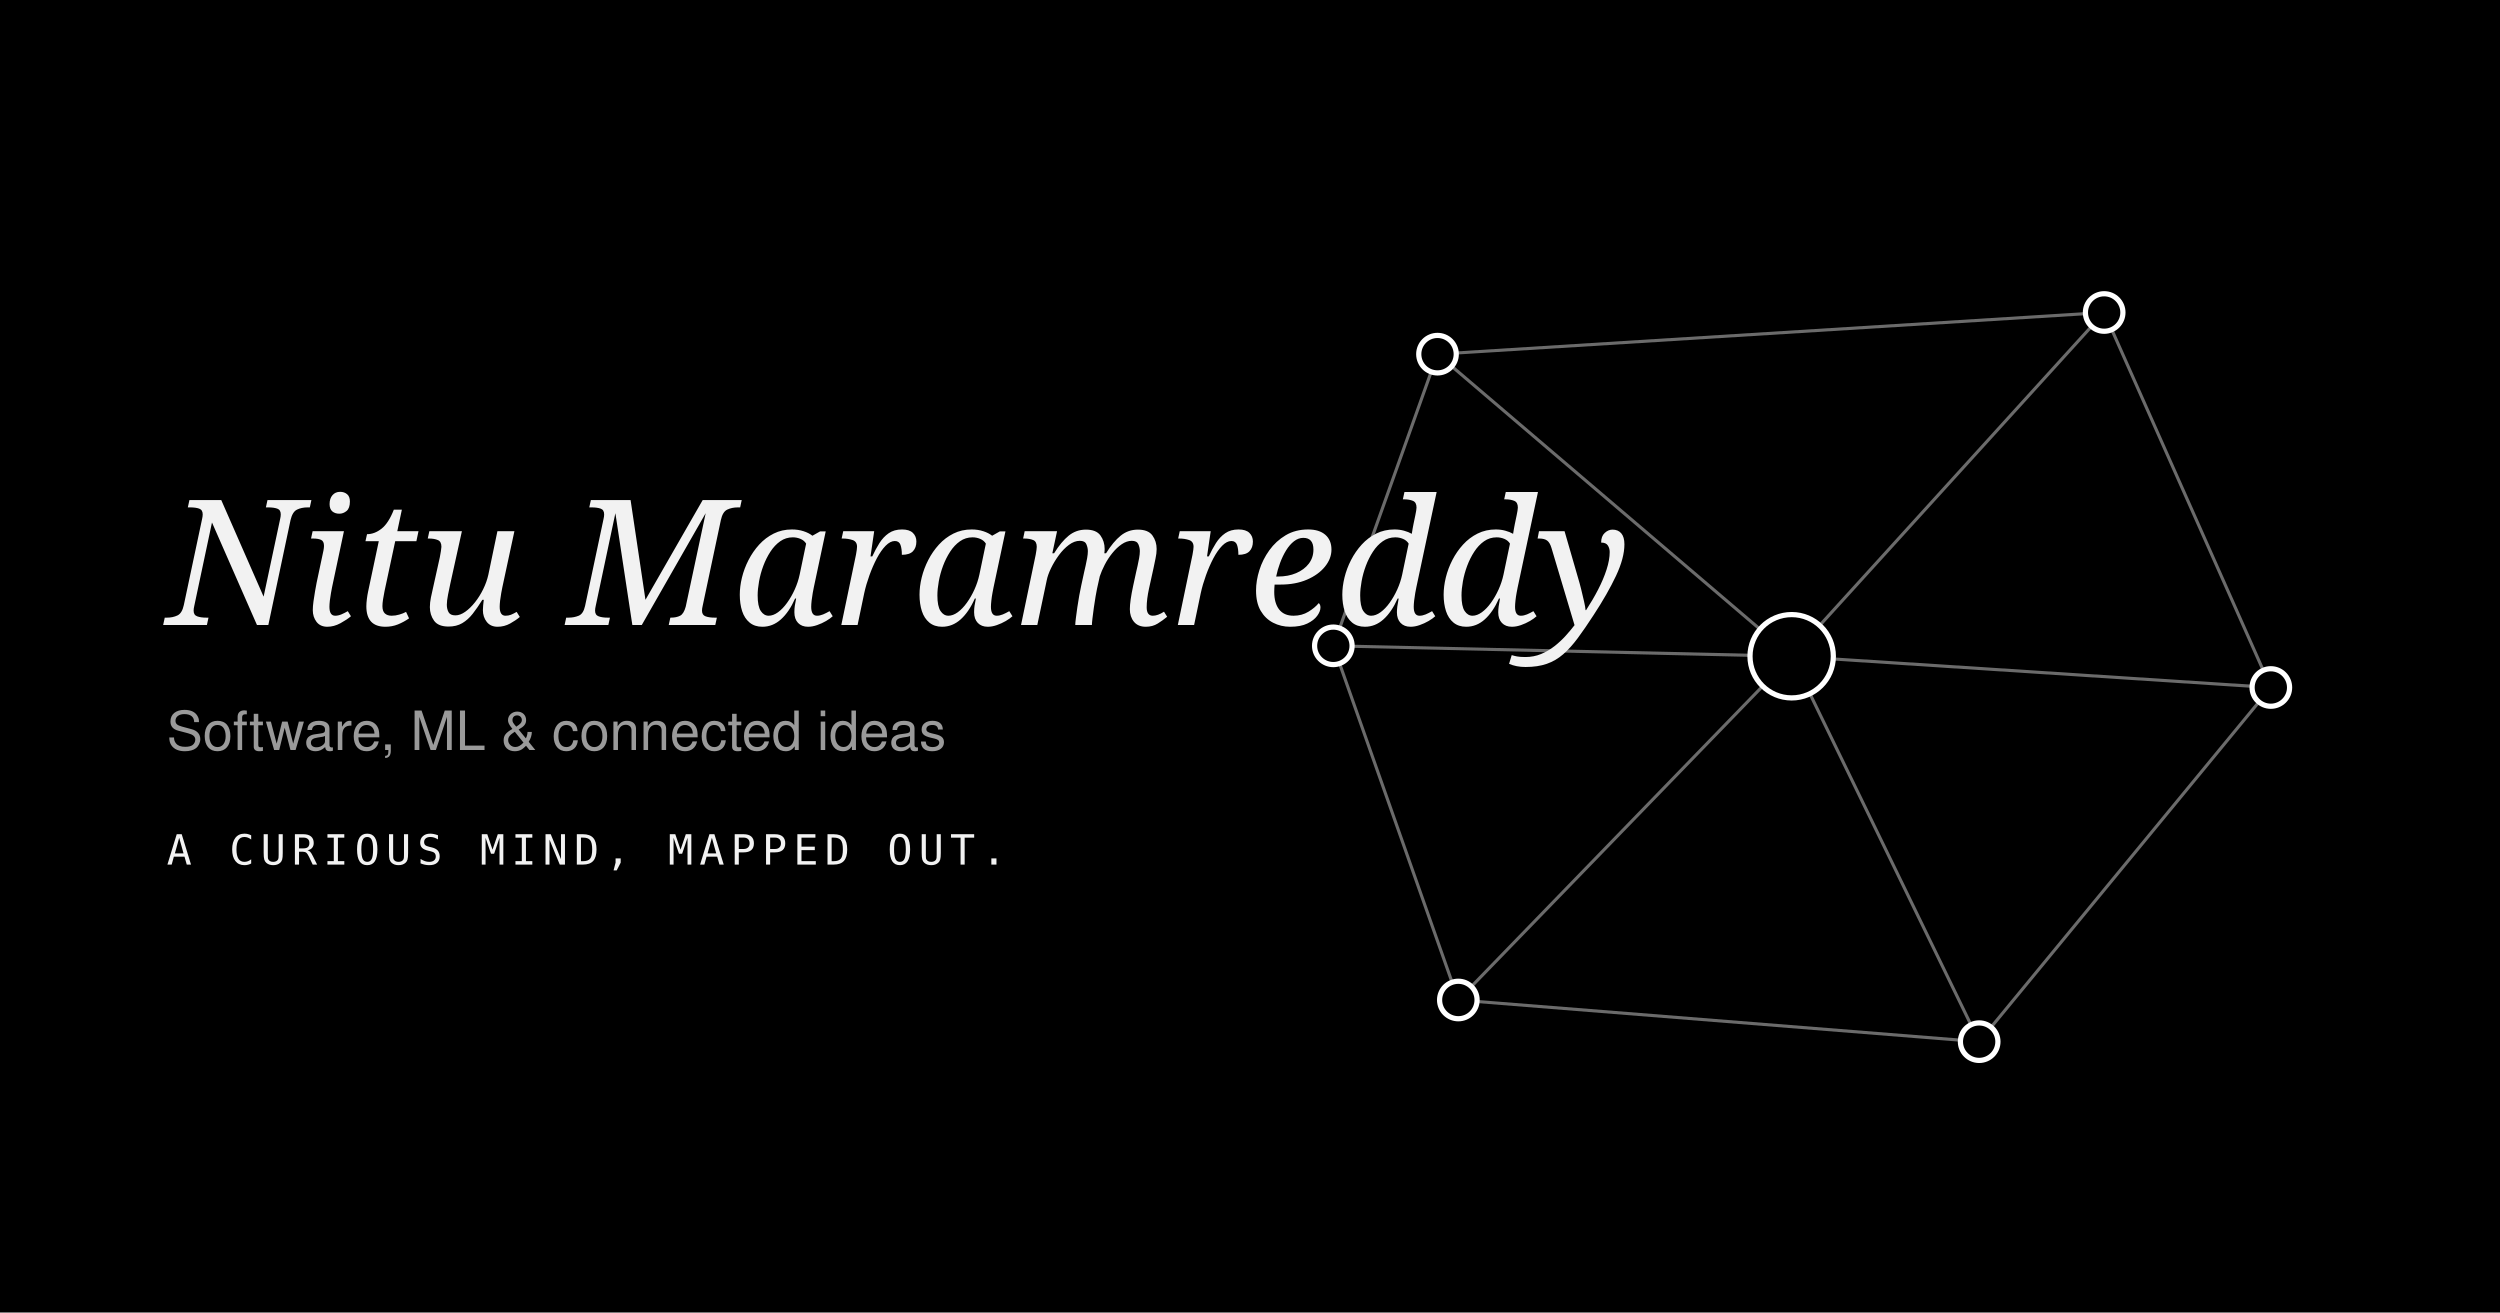
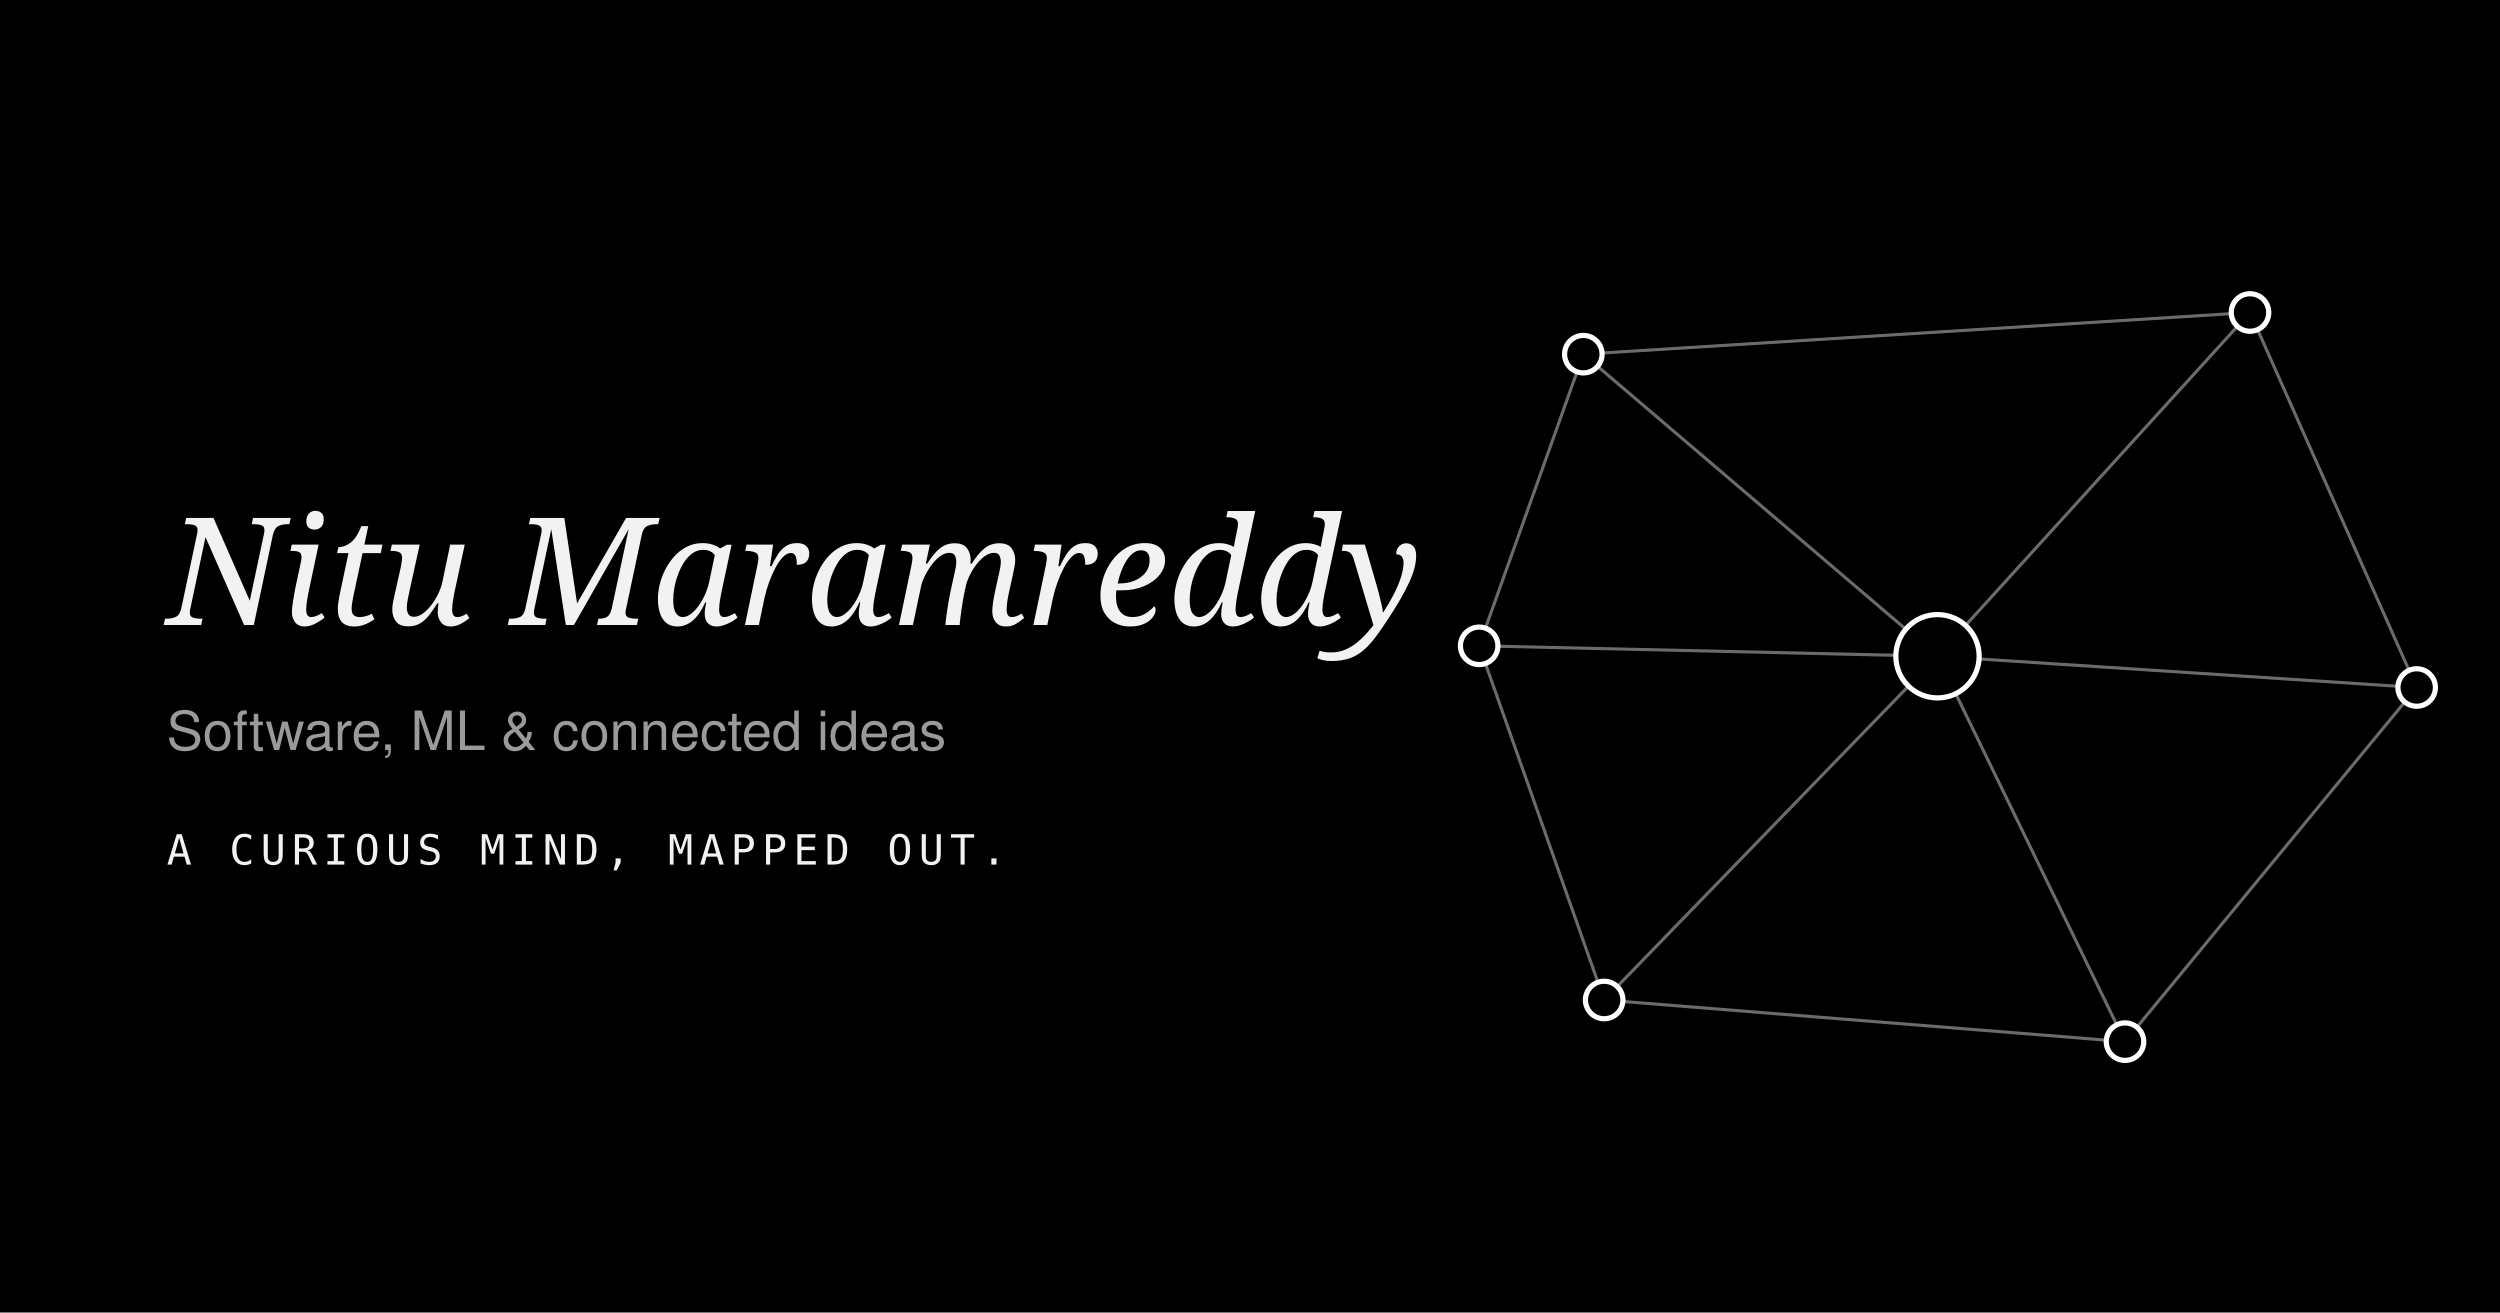
<svg xmlns="http://www.w3.org/2000/svg" viewBox="0 0 1200 630">
  <rect width="1200" height="630" fill="#000" />
-   <g stroke="#6b6b6b" stroke-width="1.5" fill="none">
-     <path d="M860 315L690 170M860 315L1010 150M860 315L1090 330M860 315L950 500M860 315L700 480M860 315L640 310M690 170L1010 150M1010 150L1090 330M1090 330L950 500M950 500L700 480M700 480L640 310M640 310L690 170" />
+   <g transform="translate(70 0)">
+     <g stroke="#6b6b6b" stroke-width="1.5" fill="none">
+       <path d="M860 315L690 170M860 315L1010 150M860 315L1090 330M860 315L950 500M860 315L700 480M860 315L640 310M690 170L1010 150M1010 150L1090 330M1090 330L950 500M950 500L700 480M700 480L640 310M640 310L690 170" />
+     </g>
+     <g fill="#000" stroke="#fff" stroke-width="2.5">
+       <circle cx="860" cy="315" r="20" />
+       <circle cx="690" cy="170" r="9" />
+       <circle cx="1010" cy="150" r="9" />
+       <circle cx="1090" cy="330" r="9" />
+       <circle cx="950" cy="500" r="9" />
+       <circle cx="700" cy="480" r="9" />
+       <circle cx="640" cy="310" r="9" />
+     </g>
  </g>
-   <g fill="#000" stroke="#fff" stroke-width="2.5">
-     <circle cx="860" cy="315" r="20" />
-     <circle cx="690" cy="170" r="9" />
-     <circle cx="1010" cy="150" r="9" />
-     <circle cx="1090" cy="330" r="9" />
-     <circle cx="950" cy="500" r="9" />
-     <circle cx="700" cy="480" r="9" />
-     <circle cx="640" cy="310" r="9" />
-   </g>
-   <text x="80" y="300" fill="#f2f2f2" font-size="84" font-style="italic" font-family="Instrument Serif, Georgia, serif">Nitu Maramreddy</text>
+   <text x="80" y="300" fill="#f2f2f2" font-size="72" font-style="italic" font-family="Instrument Serif, Georgia, serif">Nitu Maramreddy</text>
  <text x="80" y="360" fill="#9a9a9a" font-size="26" font-family="IBM Plex Sans, Helvetica, Arial, sans-serif">Software, ML &amp; connected ideas</text>
  <text x="80" y="415" fill="#f2f2f2" font-size="20" font-family="IBM Plex Mono, monospace" letter-spacing="3">A CURIOUS MIND, MAPPED OUT.</text>
</svg>
